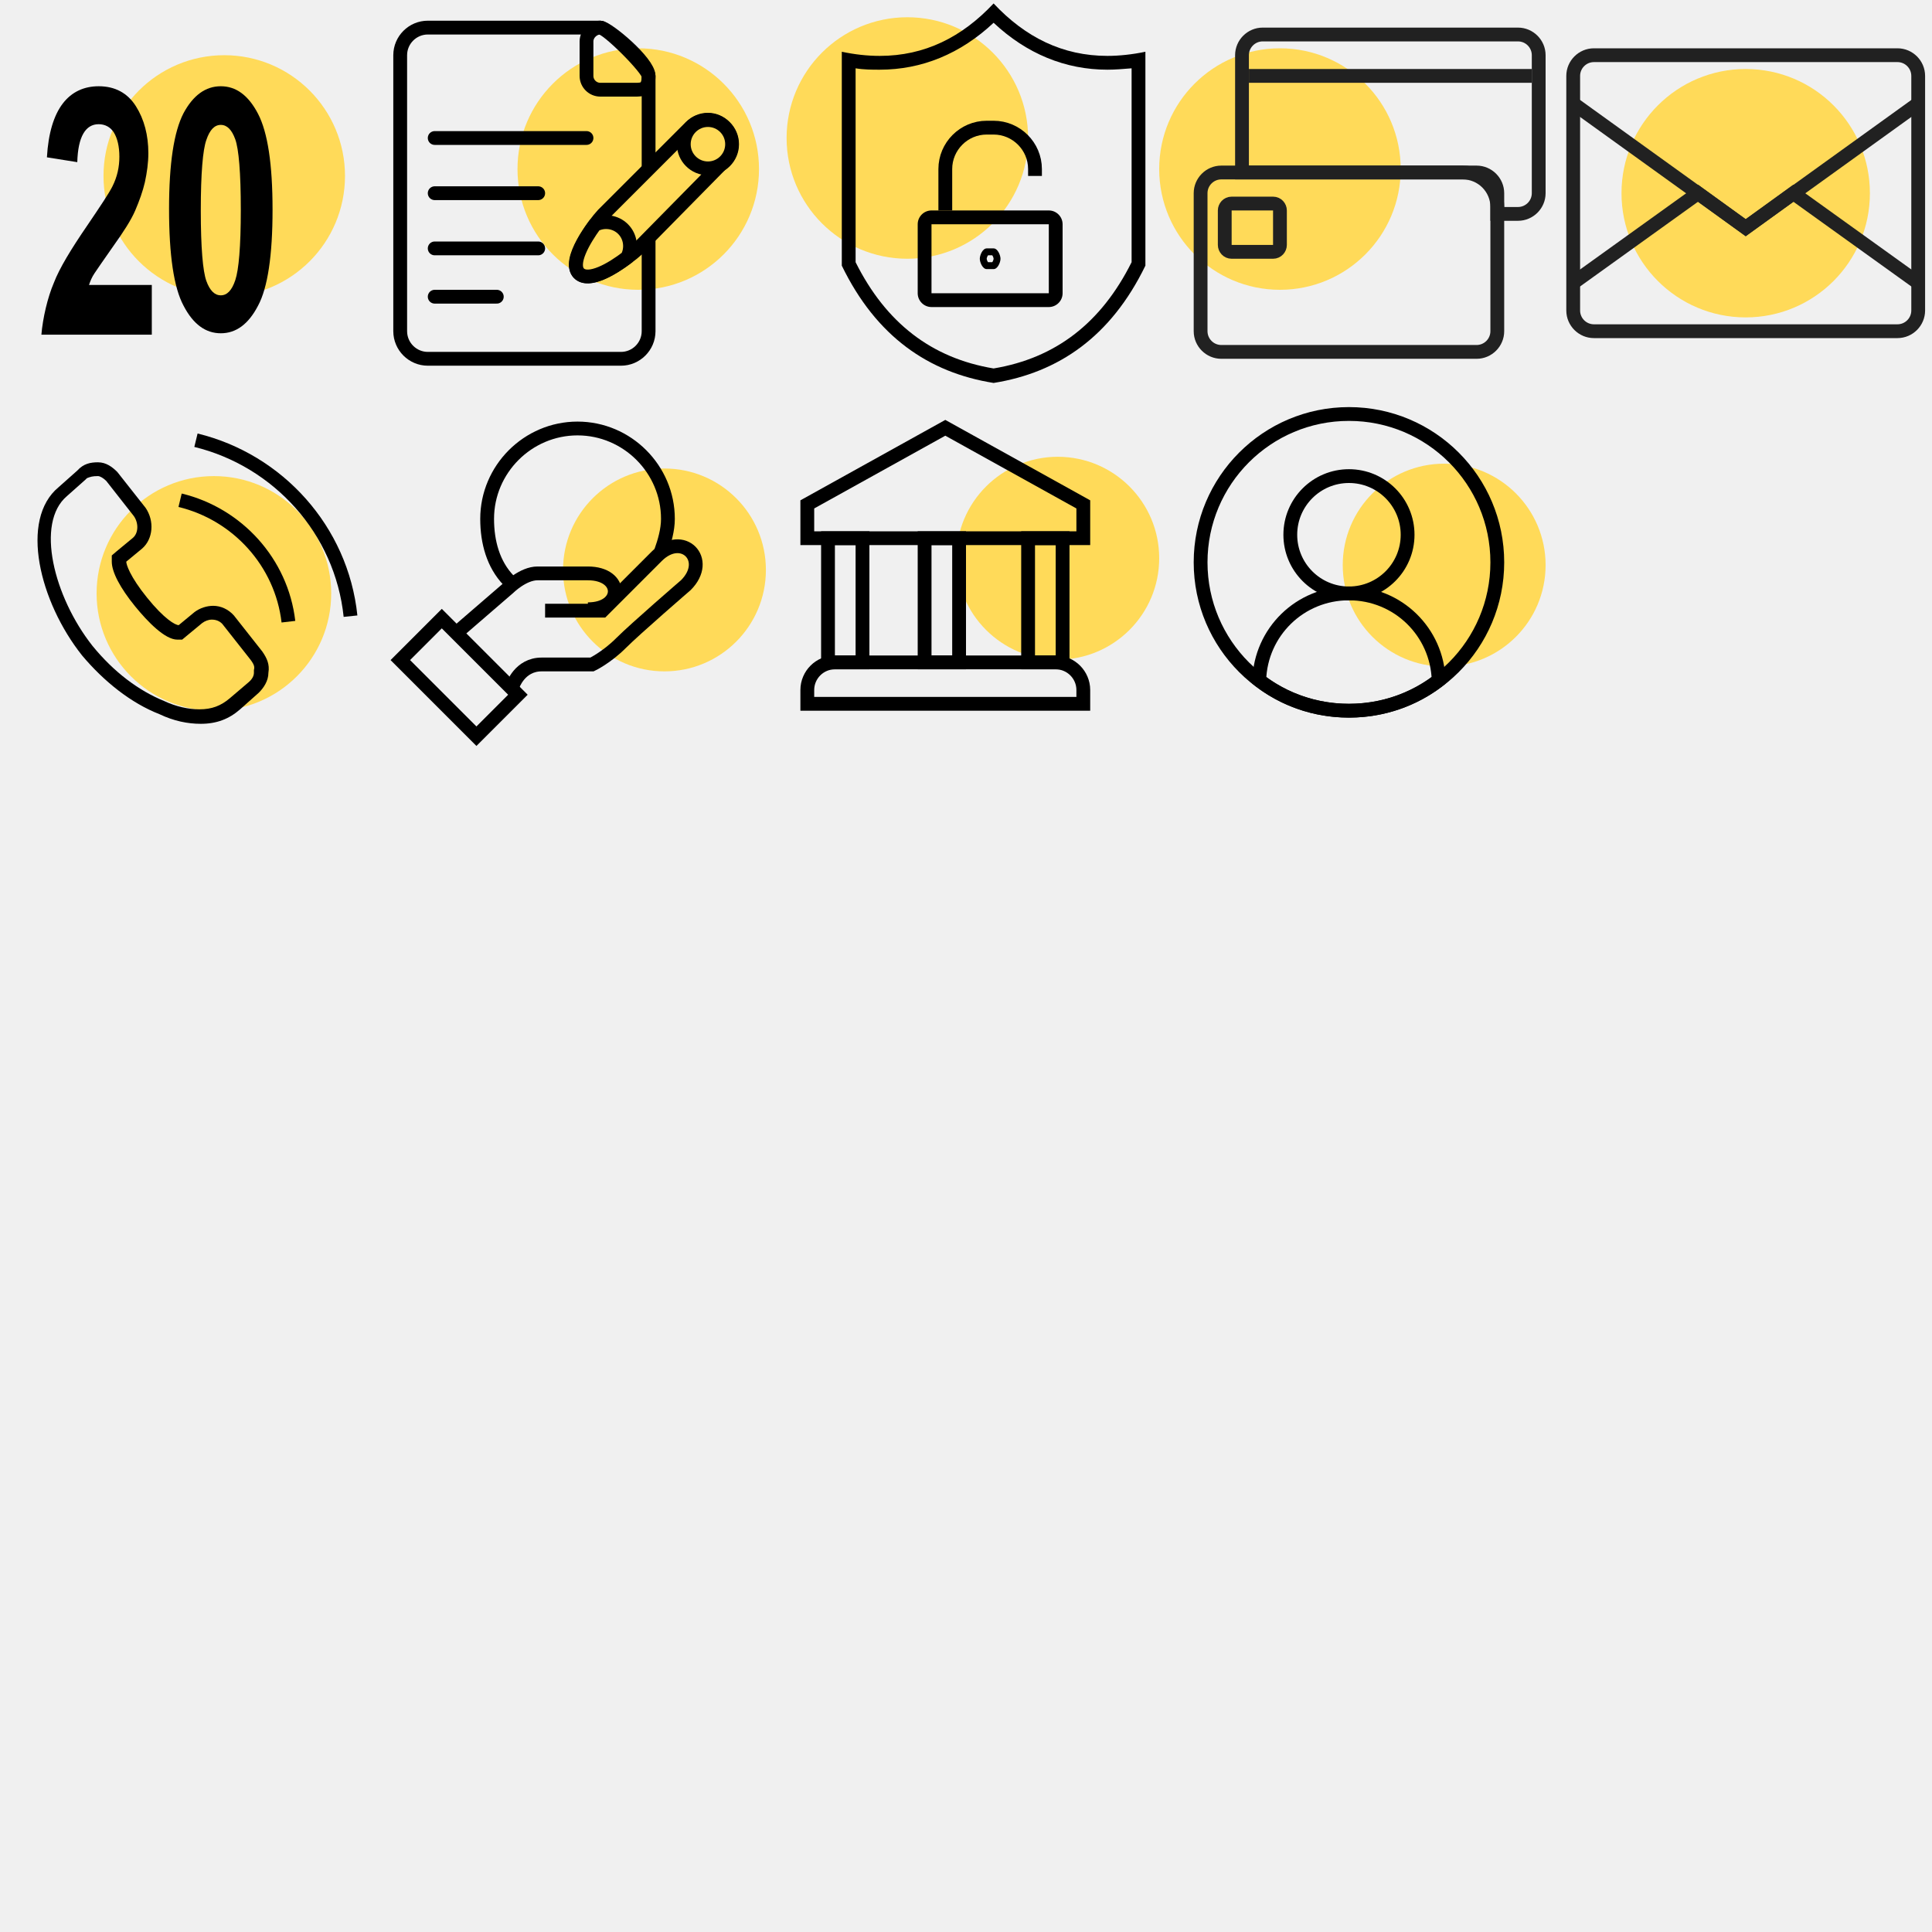
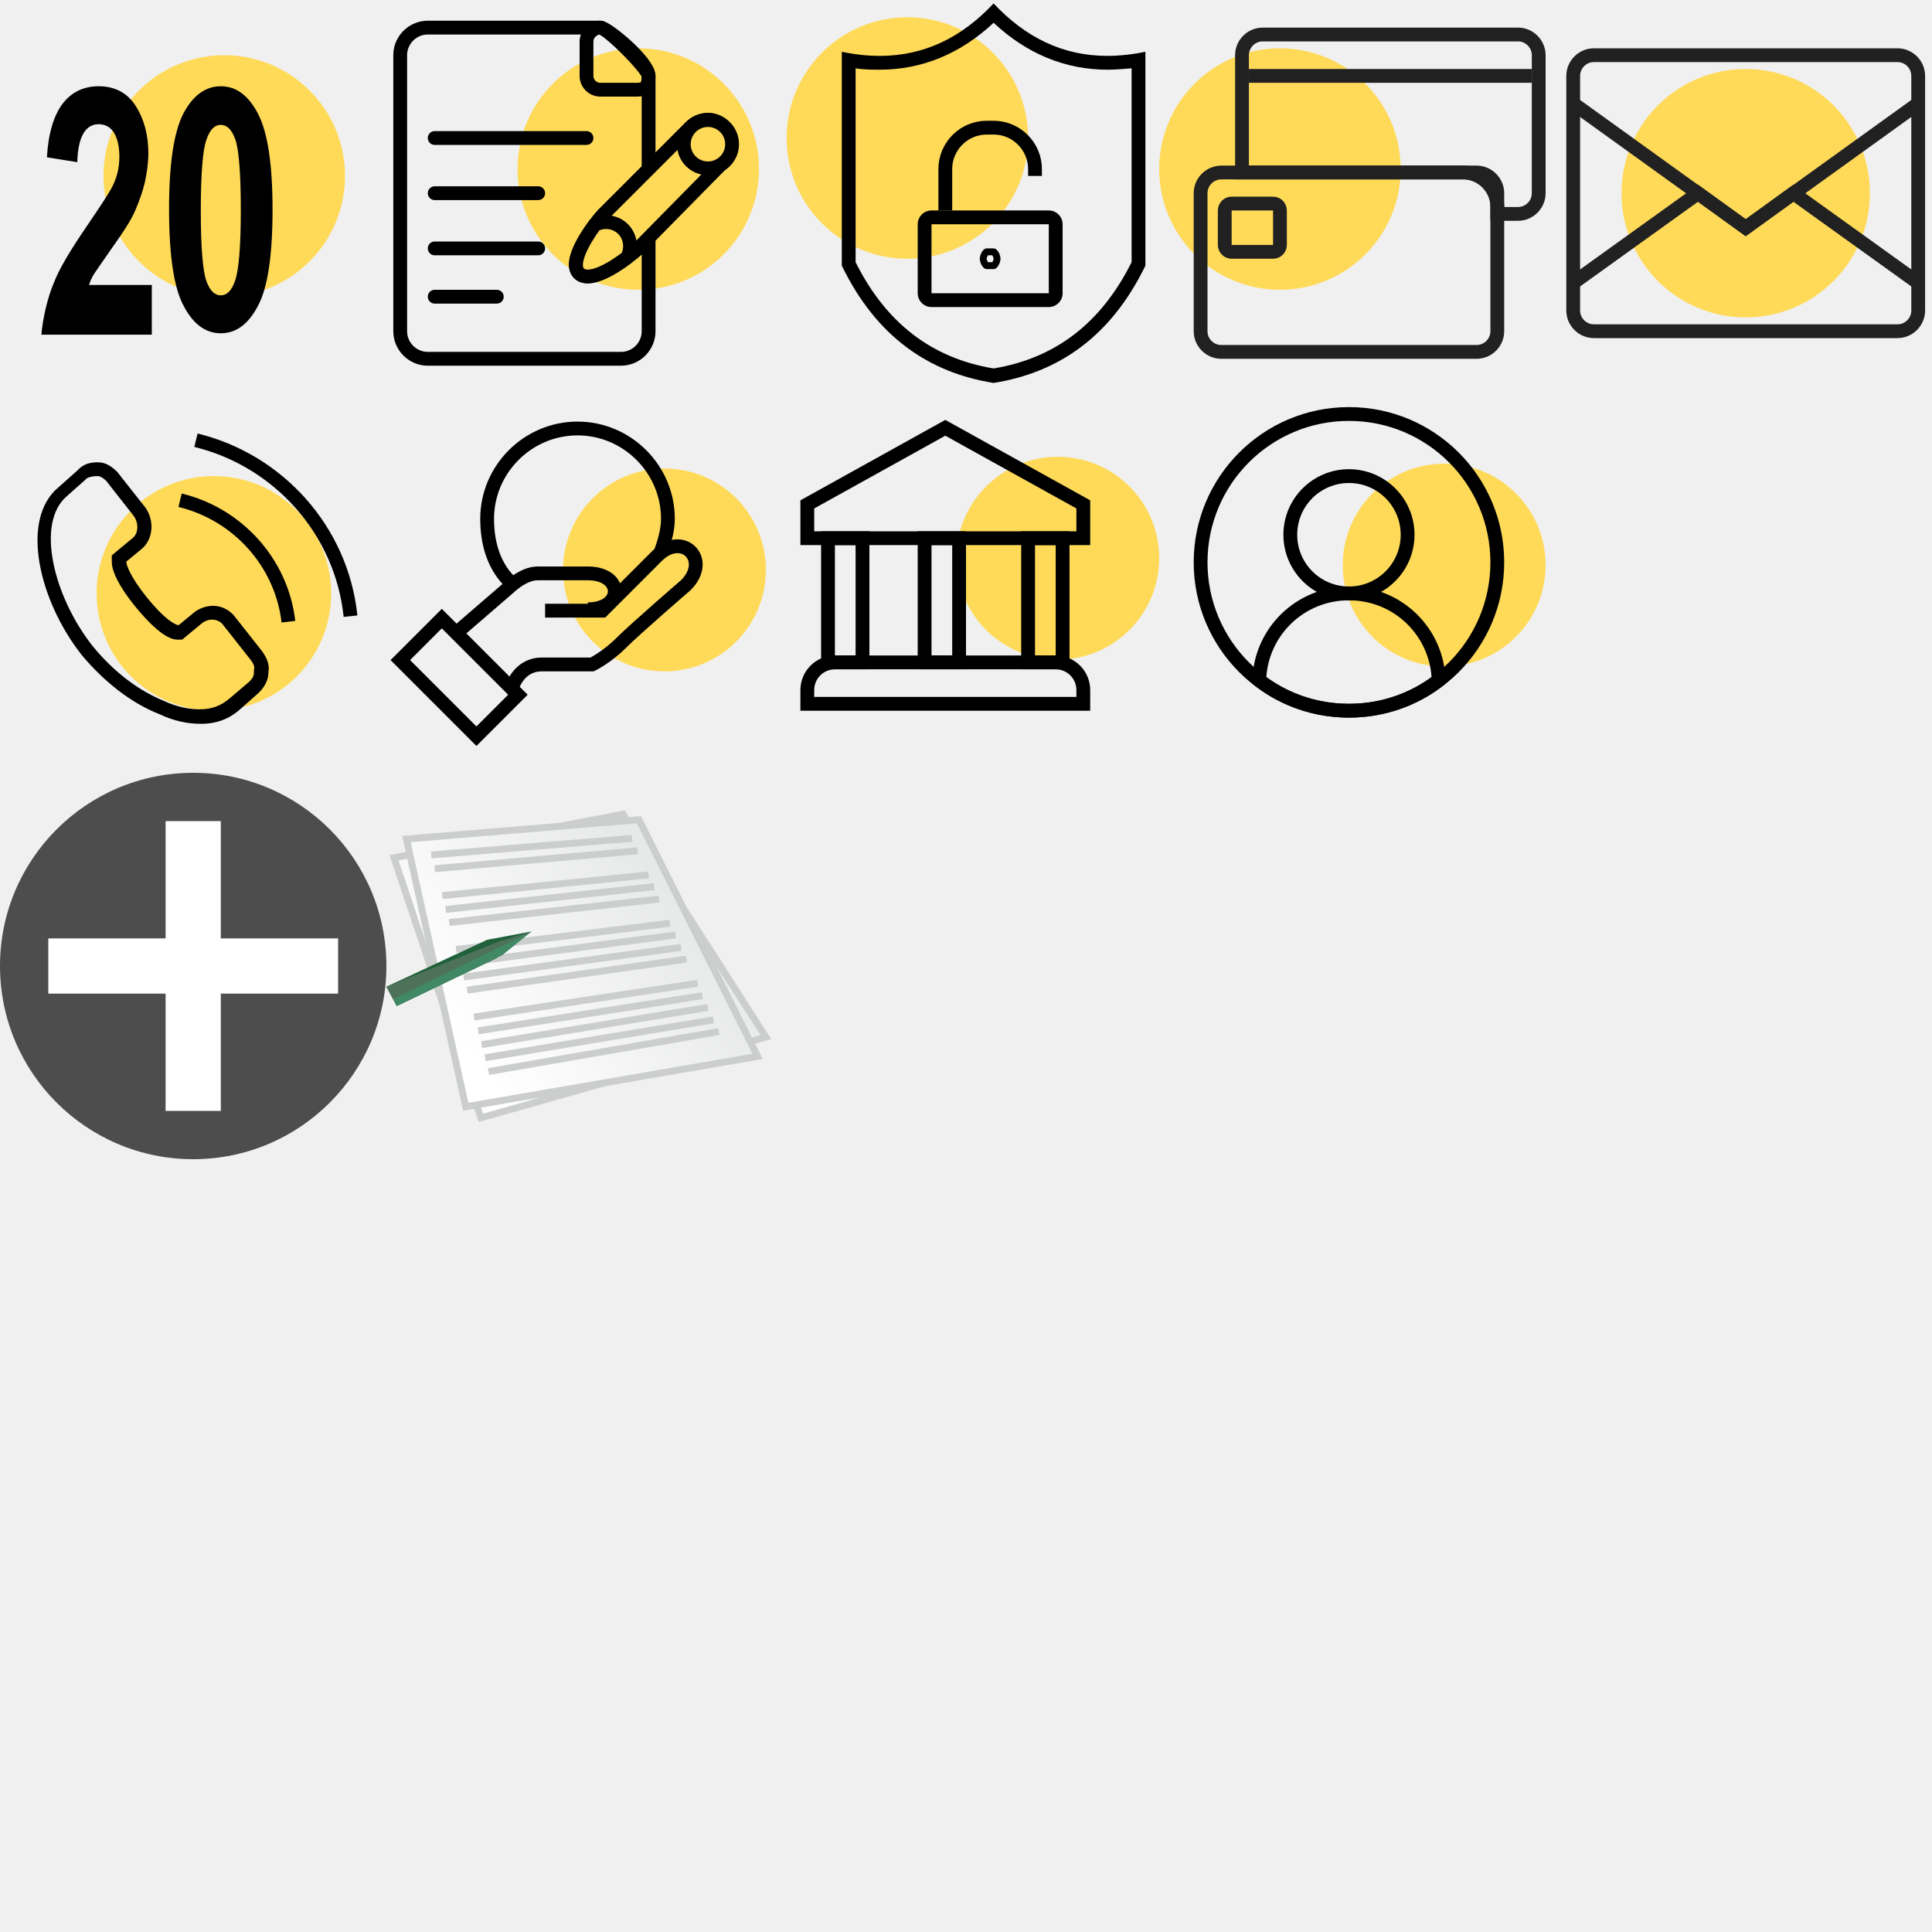
<svg xmlns="http://www.w3.org/2000/svg" version="1.1" id="Layer_1" x="0px" y="0px" width="280px" height="280px" viewBox="0 0 280 280" enable-background="new 0 0 280 280" xml:space="preserve">
  <g>
    <circle fill="#FFDA59" cx="185.5" cy="24.5" r="17.5" />
    <line fill="none" stroke="#212121" stroke-width="2" stroke-miterlimit="10" x1="181" y1="11" x2="222" y2="11" />
    <g>
      <path fill="#212121" d="M214,26c1.1,0,2,0.9,2,2v20c0,1.1-0.9,2-2,2h-37c-1.1,0-2-0.9-2-2V28c0-1.1,0.9-2,2-2H214 M214,24h-37    c-2.2,0-4,1.8-4,4v20c0,2.2,1.8,4,4,4h37c2.2,0,4-1.8,4-4V28C218,25.8,216.2,24,214,24L214,24z" />
    </g>
    <path fill="none" stroke="#212121" stroke-width="2" stroke-miterlimit="10" d="M184.5,36.5h-6c-0.6,0-1-0.5-1-1v-5   c0-0.5,0.4-1,1-1h6c0.6,0,1,0.5,1,1v5C185.5,36,185.1,36.5,184.5,36.5z" />
    <g>
      <path fill="#212121" d="M220,6c1.1,0,2,0.9,2,2v20c0,1.1-0.9,2-2,2h-2c0-3.3-2.7-6-6-6h-31V8c0-1.1,0.9-2,2-2H220 M220,4h-37    c-2.2,0-4,1.8-4,4v18h33c2.2,0,4,1.8,4,4v2h4c2.2,0,4-1.8,4-4V8C224,5.8,222.2,4,220,4L220,4z" />
    </g>
  </g>
  <g>
    <circle fill="#FFDA59" cx="32.5" cy="25.5" r="17.5" />
    <path d="M22,41.4v7.1H6c0.2-2.4,0.9-5.4,1.8-7.5c0.8-2.1,2.5-4.9,4.9-8.4c1.9-2.8,3.1-4.6,3.6-5.6c0.7-1.4,1-2.8,1-4.3   c0-1.5-0.3-2.7-0.8-3.5c-0.5-0.8-1.3-1.2-2.2-1.2c-1.9,0-3,1.8-3.1,5.5l-4.4-0.7C7,19.3,7.8,16.7,9.1,15s3.1-2.5,5.2-2.5   c2.4,0,4.2,1,5.4,2.9s1.8,4.2,1.8,6.8c0,1.4-0.2,2.8-0.5,4.2c-0.3,1.3-0.8,2.7-1.4,4.1c-0.6,1.4-1.7,3.1-3.2,5.2   c-1.4,2-2.3,3.3-2.7,3.9c-0.4,0.6-0.6,1.1-0.8,1.7H22z" />
    <path d="M32,12.5c2.2,0,4,1.3,5.4,4s2.1,7.3,2.1,13.9c0,6.6-0.7,11.3-2.1,13.9c-1.4,2.7-3.2,4-5.4,4c-2.2,0-4-1.3-5.4-4   c-1.4-2.6-2.1-7.3-2.1-14c0-6.6,0.7-11.2,2.1-13.9C28,13.8,29.8,12.5,32,12.5z M32,18.1c-0.9,0-1.6,0.7-2.1,2.2   c-0.5,1.4-0.8,4.8-0.8,10.2s0.3,8.8,0.8,10.2c0.5,1.4,1.2,2.1,2.1,2.1c0.9,0,1.6-0.7,2.1-2.2s0.8-4.8,0.8-10.2   c0-5.4-0.3-8.8-0.8-10.2C33.6,18.8,32.9,18.1,32,18.1z" />
  </g>
  <g>
    <circle fill="#FFDA59" cx="92.5" cy="24.5" r="17.5" />
    <g>
      <path fill="none" stroke="#000000" stroke-width="2" stroke-miterlimit="10" d="M90,52H62c-2.2,0-4-1.8-4-4V8c0-2.2,1.8-4,4-4    c0,0,24,0,25,0s7,6,7,7s0,37,0,37C94,50.2,92.2,52,90,52z" />
      <line fill="none" stroke="#000000" stroke-width="2" stroke-linecap="round" stroke-miterlimit="10" x1="63" y1="20" x2="85" y2="20" />
      <line fill="none" stroke="#000000" stroke-width="2" stroke-linecap="round" stroke-miterlimit="10" x1="63" y1="28" x2="78" y2="28" />
      <line fill="none" stroke="#000000" stroke-width="2" stroke-linecap="round" stroke-miterlimit="10" x1="63" y1="36" x2="78" y2="36" />
      <line fill="none" stroke="#000000" stroke-width="2" stroke-linecap="round" stroke-miterlimit="10" x1="63" y1="43" x2="72" y2="43" />
      <path fill="none" stroke="#000000" stroke-width="2" stroke-miterlimit="10" d="M87,13h5c1.1,0,2,0,2-2s-6-7-7-7s-2,0.9-2,2v5    C85,12.1,85.9,13,87,13z" />
    </g>
    <g>
      <path fill="#FFDA59" stroke="#000000" stroke-width="2" stroke-miterlimit="10" d="M83.9,39.6c-1.8-1.8,2.2-7.1,3.5-8.5l12.7-12.7    c1.4-1.4,3.6-1.4,4.9,0l0,0c1.4,1.4,1.4,3.6,0,4.9L92.4,36.1C91,37.4,85.7,41.4,83.9,39.6z" />
      <path fill="#FFDA59" stroke="#000000" stroke-width="2" stroke-miterlimit="10" d="M86.2,32.6c-1.6,2.2-3.6,5.6-2.3,7    c1.4,1.4,4.8-0.6,7-2.3c0.7-1.3,0.5-3-0.6-4.1C89.2,32.1,87.5,31.9,86.2,32.6z" />
      <circle fill="#FFDA59" stroke="#000000" stroke-width="2" stroke-miterlimit="10" cx="102.6" cy="20.9" r="3.5" />
    </g>
  </g>
  <g>
    <circle fill="#FFDA59" cx="131.5" cy="20" r="17.5" />
    <g>
      <path d="M144,3.3c4.8,4.5,10.4,6.8,16.5,6.8c1.1,0,2.3-0.1,3.5-0.2V38c-4.4,8.8-11,13.9-20,15.4c-9-1.5-15.6-6.6-20-15.4V9.9    c1.2,0.2,2.4,0.2,3.5,0.2C133.6,10.1,139.2,7.8,144,3.3 M144,0.5c-4.6,4.9-10,7.6-16.5,7.6c-1.8,0-3.6-0.2-5.5-0.6v31    c5,10.3,12.6,15.5,22,17c9.4-1.5,17-6.7,22-17v-31c-1.9,0.4-3.8,0.6-5.5,0.6C154,8.1,148.6,5.4,144,0.5L144,0.5z" />
    </g>
    <g>
      <path d="M152,32.5v10h-17v-10H152 M152,30.5h-17c-1.1,0-2,0.9-2,2v10c0,1.1,0.9,2,2,2h17c1.1,0,2-0.9,2-2v-10    C154,31.4,153.1,30.5,152,30.5L152,30.5z" />
    </g>
    <path fill="none" stroke="#000000" stroke-width="2" stroke-miterlimit="10" d="M150,25.5v-1c0-3.3-2.7-6-6-6h-1c-3.3,0-6,2.7-6,6   v6" />
    <g>
      <path d="M143.8,37c0.1,0.1,0.2,0.4,0.2,0.5s-0.1,0.4-0.2,0.5h-0.6c-0.1-0.1-0.2-0.4-0.2-0.5s0.1-0.4,0.2-0.5H143.8 M144,36h-1    c-0.6,0-1,1-1,1.5s0.4,1.5,1,1.5h1c0.6,0,1-1,1-1.5S144.6,36,144,36L144,36z" />
    </g>
  </g>
  <g>
    <g>
      <path fill="#212121" d="M275,9c1.1,0,2,0.9,2,2v34c0,1.1-0.9,2-2,2h-44c-1.1,0-2-0.9-2-2V11c0-1.1,0.9-2,2-2H275 M275,7h-44    c-2.2,0-4,1.8-4,4v34c0,2.2,1.8,4,4,4h44c2.2,0,4-1.8,4-4V11C279,8.8,277.2,7,275,7L275,7z" />
    </g>
    <circle fill="#FFDA59" cx="253" cy="28" r="18" />
    <polyline fill="none" stroke="#212121" stroke-width="2" stroke-miterlimit="10" points="228,15 253,33 278,15  " />
    <polyline fill="none" stroke="#212121" stroke-width="2" stroke-miterlimit="10" points="228,41 246.1,28 253,33 259.9,28 278,41     " />
  </g>
  <g>
    <circle fill="#FFDA59" cx="31" cy="86" r="17" />
    <g>
      <path d="M14.2,69c0.3,0,0.8,0.3,1.2,0.7l4,5.1c0.7,1,0.7,2.5-0.2,3.2l-2.3,1.9l-0.7,0.6v0.9c0,1.5,1.2,3.8,3.4,6.5    c1.8,2.2,4.3,4.8,6.1,4.8h0.7l0.6-0.5l2.3-1.9c0.4-0.3,0.9-0.5,1.4-0.5c0.6,0,1.1,0.2,1.5,0.6l4.1,5.2c0.6,0.8,0.6,1.1,0.5,1.5    l0,0.2v0.2c0,0.4-0.2,0.9-0.8,1.4l-2.7,2.3c-1.3,1.1-2.6,1.6-4.4,1.6c-1.6,0-3.4-0.4-5.1-1.2l0,0l0,0c-3.7-1.5-7.3-4.2-10.4-8    c-5.6-7.1-8.3-17.8-3.7-21.7l2.7-2.4l0.1-0.1l0.1-0.1C13.1,69.1,13.4,69,14.2,69 M14.2,67c-1.1,0-2.1,0.2-3,1.2l-2.7,2.4    C2.8,75.3,5.7,87.2,11.9,95c3.2,3.8,7.1,6.9,11.2,8.5c2.1,1,4.1,1.4,6,1.4c2.3,0,4.1-0.7,5.7-2.1l2.7-2.4c0.7-0.7,1.4-1.7,1.4-2.9    c0.2-1.2-0.2-2.1-0.9-3.1l-4.1-5.2c-0.8-0.9-1.9-1.4-3-1.4c-0.9,0-1.9,0.3-2.7,0.9l-2.3,1.9c-0.5,0-2.1-0.9-4.6-4    c-2.5-3.1-3-4.8-3-5.2l2.3-1.9c1.6-1.4,1.8-4,0.5-5.9L17,68.4C16.3,67.7,15.4,67,14.2,67L14.2,67z" />
    </g>
    <path fill="none" stroke="#000000" stroke-width="2" stroke-miterlimit="10" d="M50.8,89.3c-1.3-12.5-10.5-22.6-22.4-25.5" />
    <path fill="none" stroke="#000000" stroke-width="2" stroke-miterlimit="10" d="M41.8,90.1c-1-8.6-7.4-15.6-15.7-17.6" />
  </g>
  <g>
    <circle fill="#FFDA59" cx="96.3" cy="82.6" r="14.7" />
    <path fill="none" stroke="#000000" stroke-width="2" stroke-miterlimit="10" d="M74.3,99.4c0,0,1-3.1,4.2-3.1s7.3,0,7.3,0   s2.1-1,4.2-3.1c2.1-2.1,9.4-8.4,9.4-8.4c3.7-3.7-0.5-7.9-4.2-4.2l-7.9,7.9H79" />
    <path fill="none" stroke="#000000" stroke-width="2" stroke-miterlimit="10" d="M66.4,91.5l7.3-6.3c0,0,2.1-2.1,4.2-2.1   c3.1,0,7.3,0,7.3,0c5.2,0,5.2,5.2,0,5.2" />
    <path fill="none" stroke="#000000" stroke-width="2" stroke-miterlimit="10" d="M73.7,84.1c-2.2-2.3-3.1-5.5-3.1-8.9   c0-7.2,5.9-13.1,13.1-13.1c7.2,0,13.1,5.9,13.1,13.1c0,1.6-0.5,3.3-1,4.7" />
    <rect x="62.3" y="90.4" transform="matrix(0.7071 -0.7071 0.7071 0.7071 -49.956 75.7945)" fill="none" stroke="#000000" stroke-width="2" stroke-miterlimit="10" width="8.5" height="15.6" />
  </g>
-   <circle display="none" fill="#FFDA59" cx="153.2" cy="81.7" r="14.7" />
  <g>
    <circle fill="#FFDA59" cx="153.3" cy="80.9" r="14.7" />
    <path fill="none" stroke="#000000" stroke-width="2" stroke-miterlimit="10" d="M117,102v-2c0-2.2,1.8-4,4-4h32c2.2,0,4,1.8,4,4v2   H117z" />
    <rect x="120" y="78" fill="none" stroke="#000000" stroke-width="2" stroke-miterlimit="10" width="5" height="18" />
    <rect x="149" y="78" fill="none" stroke="#000000" stroke-width="2" stroke-miterlimit="10" width="5" height="18" />
    <rect x="134" y="78" fill="none" stroke="#000000" stroke-width="2" stroke-miterlimit="10" width="5" height="18" />
    <polygon fill="none" stroke="#000000" stroke-width="2" stroke-miterlimit="10" points="157,78 117,78 117,73.1 137,62 157,73.1     " />
  </g>
  <g>
    <circle fill="#FFDA59" cx="209.3" cy="81.9" r="14.7" />
    <circle fill="none" stroke="#000000" stroke-width="2" stroke-miterlimit="10" cx="195.5" cy="81.5" r="21.5" />
    <circle fill="none" stroke="#000000" stroke-width="2" stroke-miterlimit="10" cx="195.5" cy="77.5" r="8.5" />
    <path fill="none" stroke="#000000" stroke-width="2" stroke-miterlimit="10" d="M195.5,103c4.9,0,9.4-1.6,13-4.4   c-0.2-7-5.9-12.6-13-12.6s-12.8,5.6-13,12.6C186.1,101.4,190.6,103,195.5,103z" />
  </g>
+   <g>
+     <circle fill="#4D4D4D" cx="28" cy="140" r="28" />
+     <rect x="24" y="119" fill="#FFFFFF" width="8" height="42" />
+     <rect x="24" y="119" transform="matrix(-1.836970e-16 1 -1 -1.836970e-16 168 112)" fill="#FFFFFF" width="8" height="42" />
+   </g>
+   <g>
+     <linearGradient id="SVGID_1_" gradientUnits="userSpaceOnUse" x1="67.717" y1="152.601" x2="95.156" y2="126.923">
+       <stop offset="0" style="stop-color:#FFFFFF" />
+       <stop offset="1" style="stop-color:#E7E9E8" />
+     </linearGradient>
+     <polygon fill="url(#SVGID_1_)" stroke="#CCCECD" stroke-miterlimit="10" points="57.1,124.3 90.3,118 111,150.3 69.7,162  " />
+     <g>
+       <g>
+         <linearGradient id="SVGID_2_" gradientUnits="userSpaceOnUse" x1="68.245" y1="165.713" x2="95.684" y2="140.036" gradientTransform="matrix(0.9946 0.1041 -0.1041 0.9946 15.863 -21.0825)">
+           <stop offset="0" style="stop-color:#FFFFFF" />
+           <stop offset="1" style="stop-color:#E7E9E8" />
+         </linearGradient>
+         <polygon fill="url(#SVGID_2_)" stroke="#CCCECD" stroke-miterlimit="10" points="58.9,121.6 92.6,118.8 109.8,153.1 67.5,160.4         " />
+       </g>
+       <linearGradient id="SVGID_3_" gradientUnits="userSpaceOnUse" x1="80.733" y1="173.094" x2="99.038" y2="155.965" gradientTransform="matrix(0.9946 0.1041 -0.1041 0.9946 15.863 -21.0825)">
+         <stop offset="0" style="stop-color:#FFFFFF" />
+         <stop offset="1" style="stop-color:#E7E9E8" />
+       </linearGradient>
+       <line fill="url(#SVGID_3_)" stroke="#CCCECD" stroke-miterlimit="10" x1="70.8" y1="155.3" x2="104.2" y2="149.5" />
+       <linearGradient id="SVGID_4_" gradientUnits="userSpaceOnUse" x1="79.989" y1="171.226" x2="98.085" y2="154.292" gradientTransform="matrix(0.9946 0.1041 -0.1041 0.9946 15.863 -21.0825)">
+         <stop offset="0" style="stop-color:#FFFFFF" />
+         <stop offset="1" style="stop-color:#E7E9E8" />
+       </linearGradient>
+       <line fill="url(#SVGID_4_)" stroke="#CCCECD" stroke-miterlimit="10" x1="70.3" y1="153.3" x2="103.4" y2="147.8" />
+       <linearGradient id="SVGID_5_" gradientUnits="userSpaceOnUse" x1="79.244" y1="169.359" x2="97.132" y2="152.619" gradientTransform="matrix(0.9946 0.1041 -0.1041 0.9946 15.863 -21.0825)">
+         <stop offset="0" style="stop-color:#FFFFFF" />
+         <stop offset="1" style="stop-color:#E7E9E8" />
+       </linearGradient>
+       <line fill="url(#SVGID_5_)" stroke="#CCCECD" stroke-miterlimit="10" x1="69.8" y1="151.4" x2="102.6" y2="146" />
+       <linearGradient id="SVGID_6_" gradientUnits="userSpaceOnUse" x1="78.5" y1="167.492" x2="96.18" y2="150.947" gradientTransform="matrix(0.9946 0.1041 -0.1041 0.9946 15.863 -21.0825)">
+         <stop offset="0" style="stop-color:#FFFFFF" />
+         <stop offset="1" style="stop-color:#E7E9E8" />
+       </linearGradient>
+       <line fill="url(#SVGID_6_)" stroke="#CCCECD" stroke-miterlimit="10" x1="69.3" y1="149.4" x2="101.8" y2="144.3" />
+       <linearGradient id="SVGID_7_" gradientUnits="userSpaceOnUse" x1="77.755" y1="165.624" x2="95.227" y2="149.274" gradientTransform="matrix(0.9946 0.1041 -0.1041 0.9946 15.863 -21.0825)">
+         <stop offset="0" style="stop-color:#FFFFFF" />
+         <stop offset="1" style="stop-color:#E7E9E8" />
+       </linearGradient>
+       <line fill="url(#SVGID_7_)" stroke="#CCCECD" stroke-miterlimit="10" x1="68.7" y1="147.4" x2="101.1" y2="142.5" />
+       <linearGradient id="SVGID_8_" gradientUnits="userSpaceOnUse" x1="76.266" y1="161.889" x2="93.322" y2="145.929" gradientTransform="matrix(0.9946 0.1041 -0.1041 0.9946 15.863 -21.0825)">
+         <stop offset="0" style="stop-color:#FFFFFF" />
+         <stop offset="1" style="stop-color:#E7E9E8" />
+       </linearGradient>
+       <line fill="url(#SVGID_8_)" stroke="#CCCECD" stroke-miterlimit="10" x1="67.7" y1="143.5" x2="99.5" y2="139" />
+       <linearGradient id="SVGID_9_" gradientUnits="userSpaceOnUse" x1="75.522" y1="160.022" x2="92.37" y2="144.256" gradientTransform="matrix(0.9946 0.1041 -0.1041 0.9946 15.863 -21.0825)">
+         <stop offset="0" style="stop-color:#FFFFFF" />
+         <stop offset="1" style="stop-color:#E7E9E8" />
+       </linearGradient>
+       <line fill="url(#SVGID_9_)" stroke="#CCCECD" stroke-miterlimit="10" x1="67.2" y1="141.6" x2="98.7" y2="137.3" />
+       <linearGradient id="SVGID_10_" gradientUnits="userSpaceOnUse" x1="74.778" y1="158.154" x2="91.417" y2="142.583" gradientTransform="matrix(0.9946 0.1041 -0.1041 0.9946 15.863 -21.0825)">
+         <stop offset="0" style="stop-color:#FFFFFF" />
+         <stop offset="1" style="stop-color:#E7E9E8" />
+       </linearGradient>
+       <line fill="url(#SVGID_10_)" stroke="#CCCECD" stroke-miterlimit="10" x1="66.7" y1="139.6" x2="97.9" y2="135.5" />
+       <linearGradient id="SVGID_11_" gradientUnits="userSpaceOnUse" x1="74.033" y1="156.286" x2="90.464" y2="140.91" gradientTransform="matrix(0.9946 0.1041 -0.1041 0.9946 15.863 -21.0825)">
+         <stop offset="0" style="stop-color:#FFFFFF" />
+         <stop offset="1" style="stop-color:#E7E9E8" />
+       </linearGradient>
+       <line fill="url(#SVGID_11_)" stroke="#CCCECD" stroke-miterlimit="10" x1="66.1" y1="137.6" x2="97.1" y2="133.8" />
+       <linearGradient id="SVGID_12_" gradientUnits="userSpaceOnUse" x1="72.544" y1="152.552" x2="88.559" y2="137.565" gradientTransform="matrix(0.9946 0.1041 -0.1041 0.9946 15.863 -21.0825)">
+         <stop offset="0" style="stop-color:#FFFFFF" />
+         <stop offset="1" style="stop-color:#E7E9E8" />
+       </linearGradient>
+       <line fill="url(#SVGID_12_)" stroke="#CCCECD" stroke-miterlimit="10" x1="65.1" y1="133.7" x2="95.5" y2="130.3" />
+       <linearGradient id="SVGID_13_" gradientUnits="userSpaceOnUse" x1="71.8" y1="150.684" x2="87.607" y2="135.892" gradientTransform="matrix(0.9946 0.1041 -0.1041 0.9946 15.863 -21.0825)">
+         <stop offset="0" style="stop-color:#FFFFFF" />
+         <stop offset="1" style="stop-color:#E7E9E8" />
+       </linearGradient>
+       <line fill="url(#SVGID_13_)" stroke="#CCCECD" stroke-miterlimit="10" x1="64.6" y1="131.8" x2="94.8" y2="128.5" />
+       <linearGradient id="SVGID_14_" gradientUnits="userSpaceOnUse" x1="71.055" y1="148.817" x2="86.654" y2="134.22" gradientTransform="matrix(0.9946 0.1041 -0.1041 0.9946 15.863 -21.0825)">
+         <stop offset="0" style="stop-color:#FFFFFF" />
+         <stop offset="1" style="stop-color:#E7E9E8" />
+       </linearGradient>
+       <line fill="url(#SVGID_14_)" stroke="#CCCECD" stroke-miterlimit="10" x1="64.1" y1="129.8" x2="94" y2="126.8" />
+       <linearGradient id="SVGID_15_" gradientUnits="userSpaceOnUse" x1="69.567" y1="145.082" x2="84.749" y2="130.874" gradientTransform="matrix(0.9946 0.1041 -0.1041 0.9946 15.863 -21.0825)">
+         <stop offset="0" style="stop-color:#FFFFFF" />
+         <stop offset="1" style="stop-color:#E7E9E8" />
+       </linearGradient>
+       <line fill="url(#SVGID_15_)" stroke="#CCCECD" stroke-miterlimit="10" x1="63" y1="125.9" x2="92.4" y2="123.3" />
+       <linearGradient id="SVGID_16_" gradientUnits="userSpaceOnUse" x1="68.822" y1="143.214" x2="83.796" y2="129.202" gradientTransform="matrix(0.9946 0.1041 -0.1041 0.9946 15.863 -21.0825)">
+         <stop offset="0" style="stop-color:#FFFFFF" />
+         <stop offset="1" style="stop-color:#E7E9E8" />
+       </linearGradient>
+       <line fill="url(#SVGID_16_)" stroke="#CCCECD" stroke-miterlimit="10" x1="62.5" y1="123.9" x2="91.6" y2="121.5" />
+     </g>
+     <g>
+       <polygon fill="#1F613A" points="57.5,145.8 71.9,138.9 77,135 70.6,136.2 56,143   " />
+       <polygon fill="#4E715A" points="57.5,145.8 72.8,138.4 77,135 71.9,136.6 56,143   " />
+       <polygon fill="#418864" points="57,144.8 77,135 72.8,138.4 57.5,145.8   " />
+     </g>
+   </g>
</svg>
